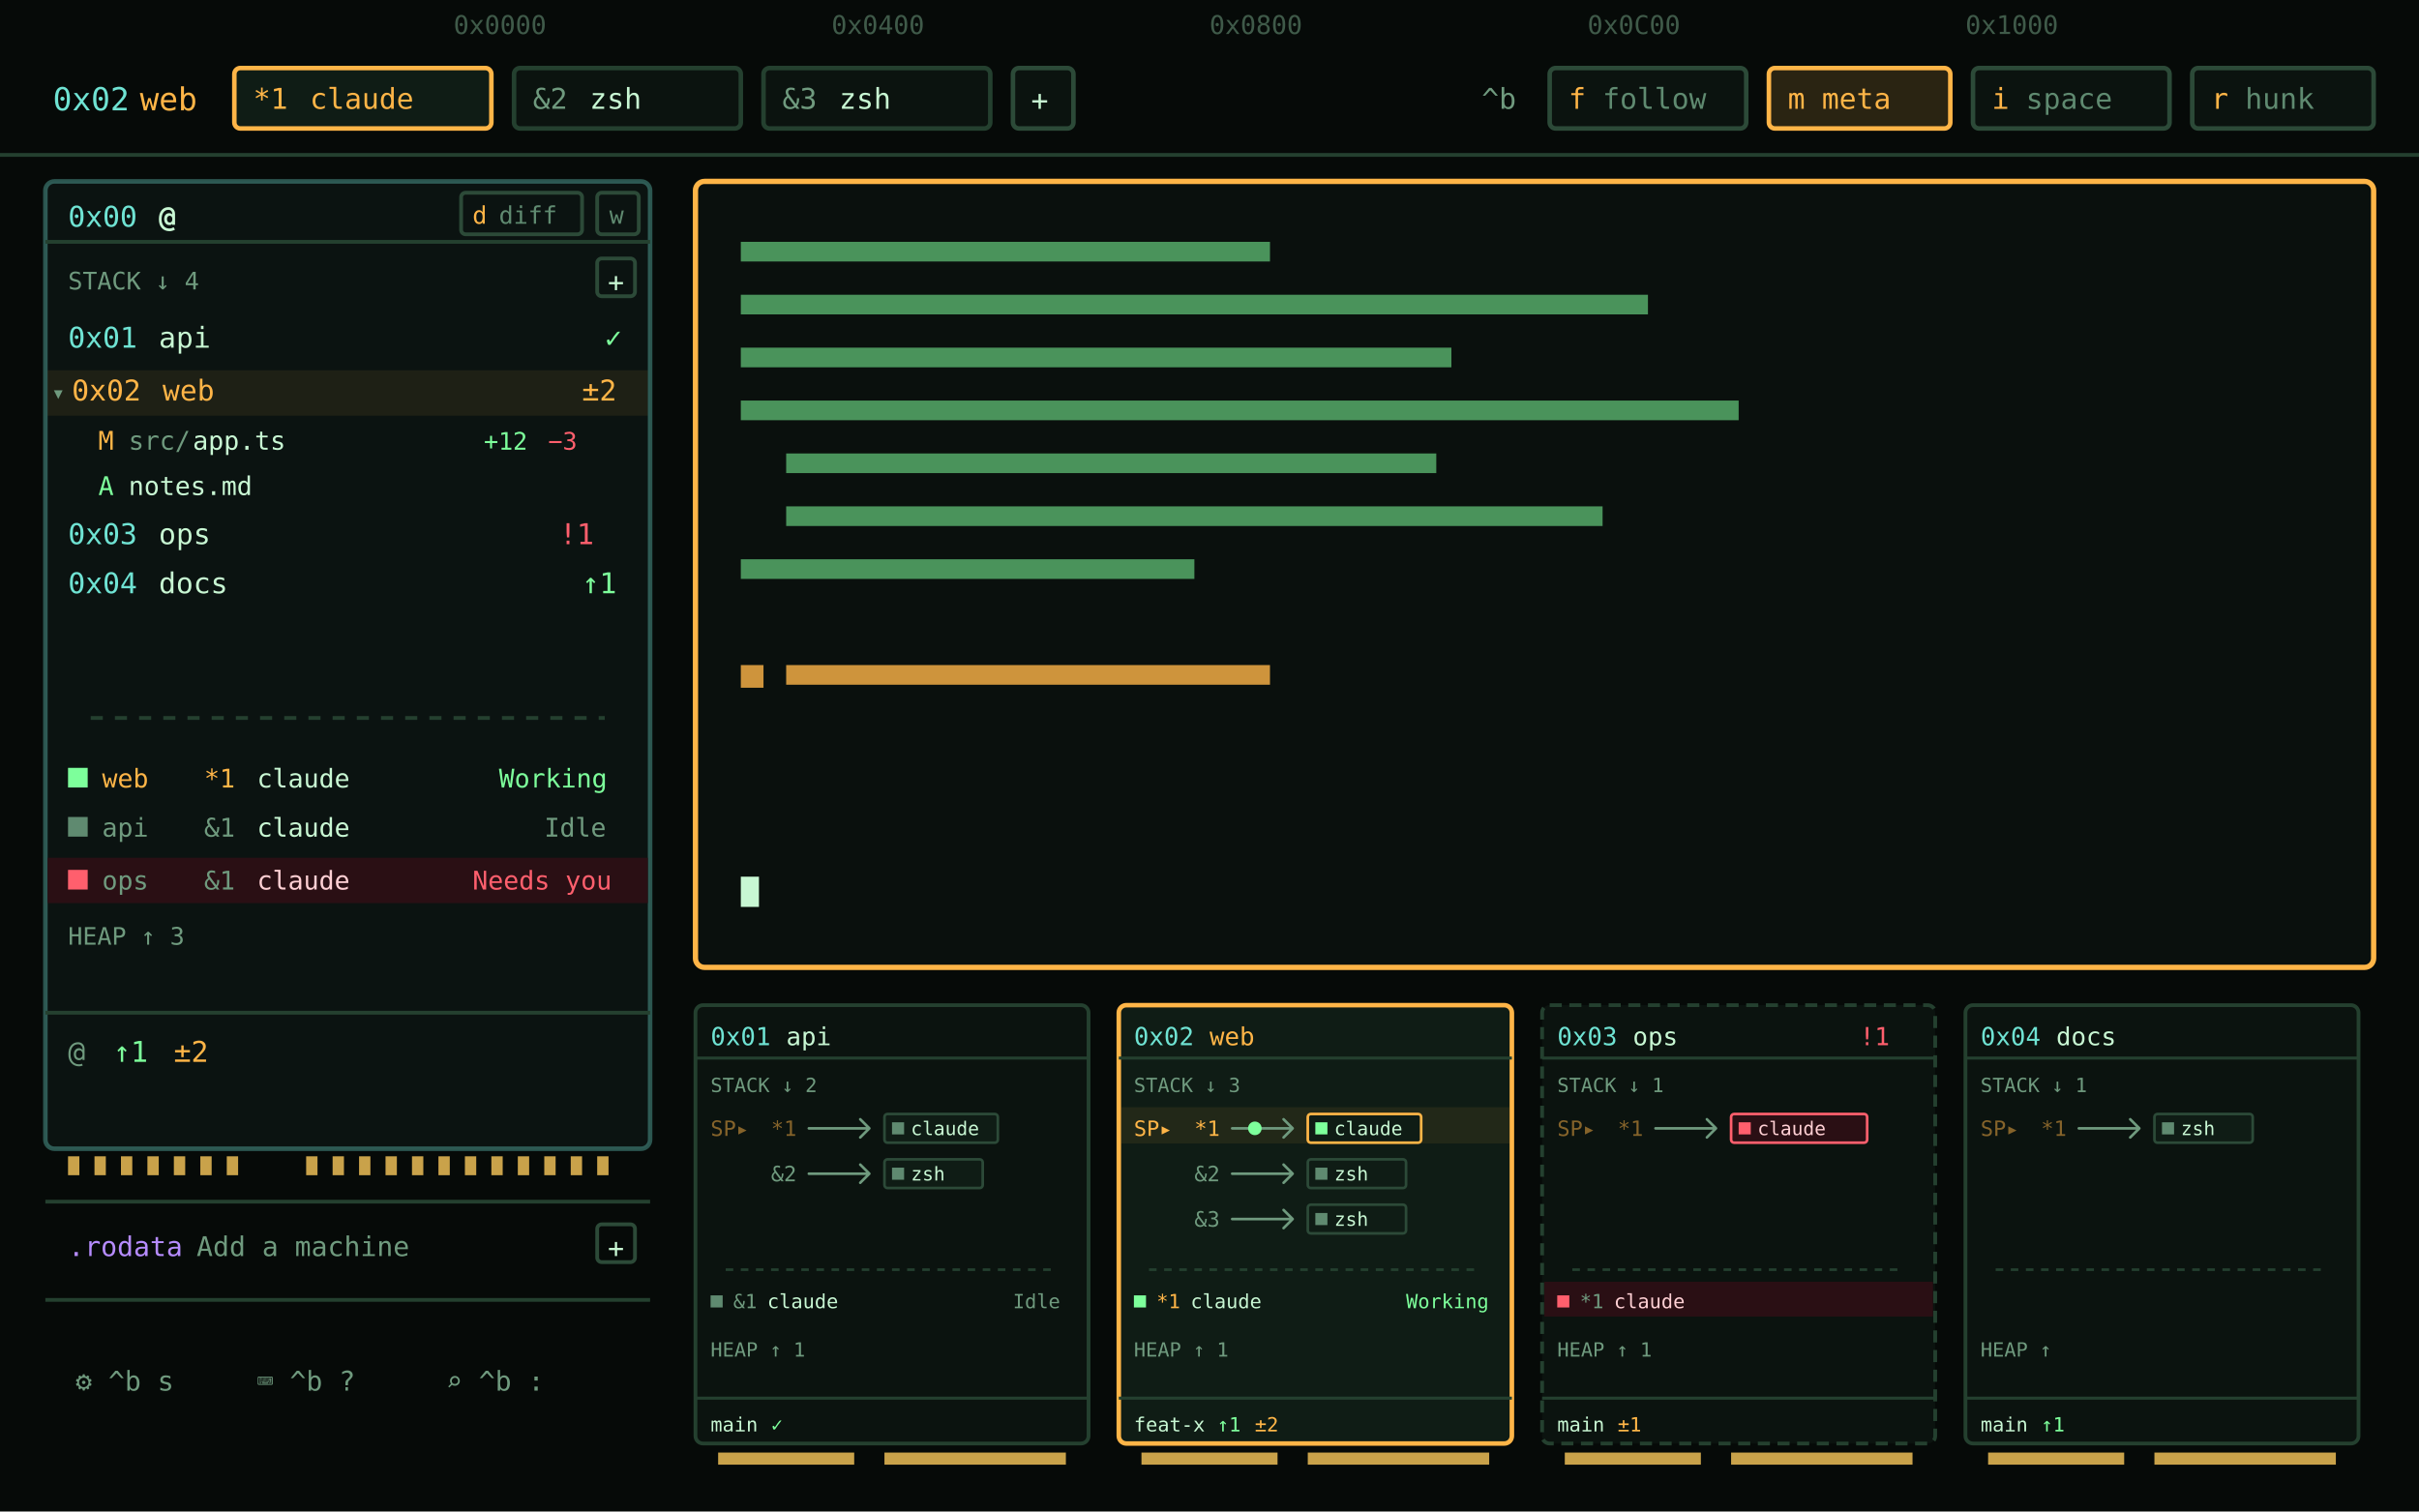
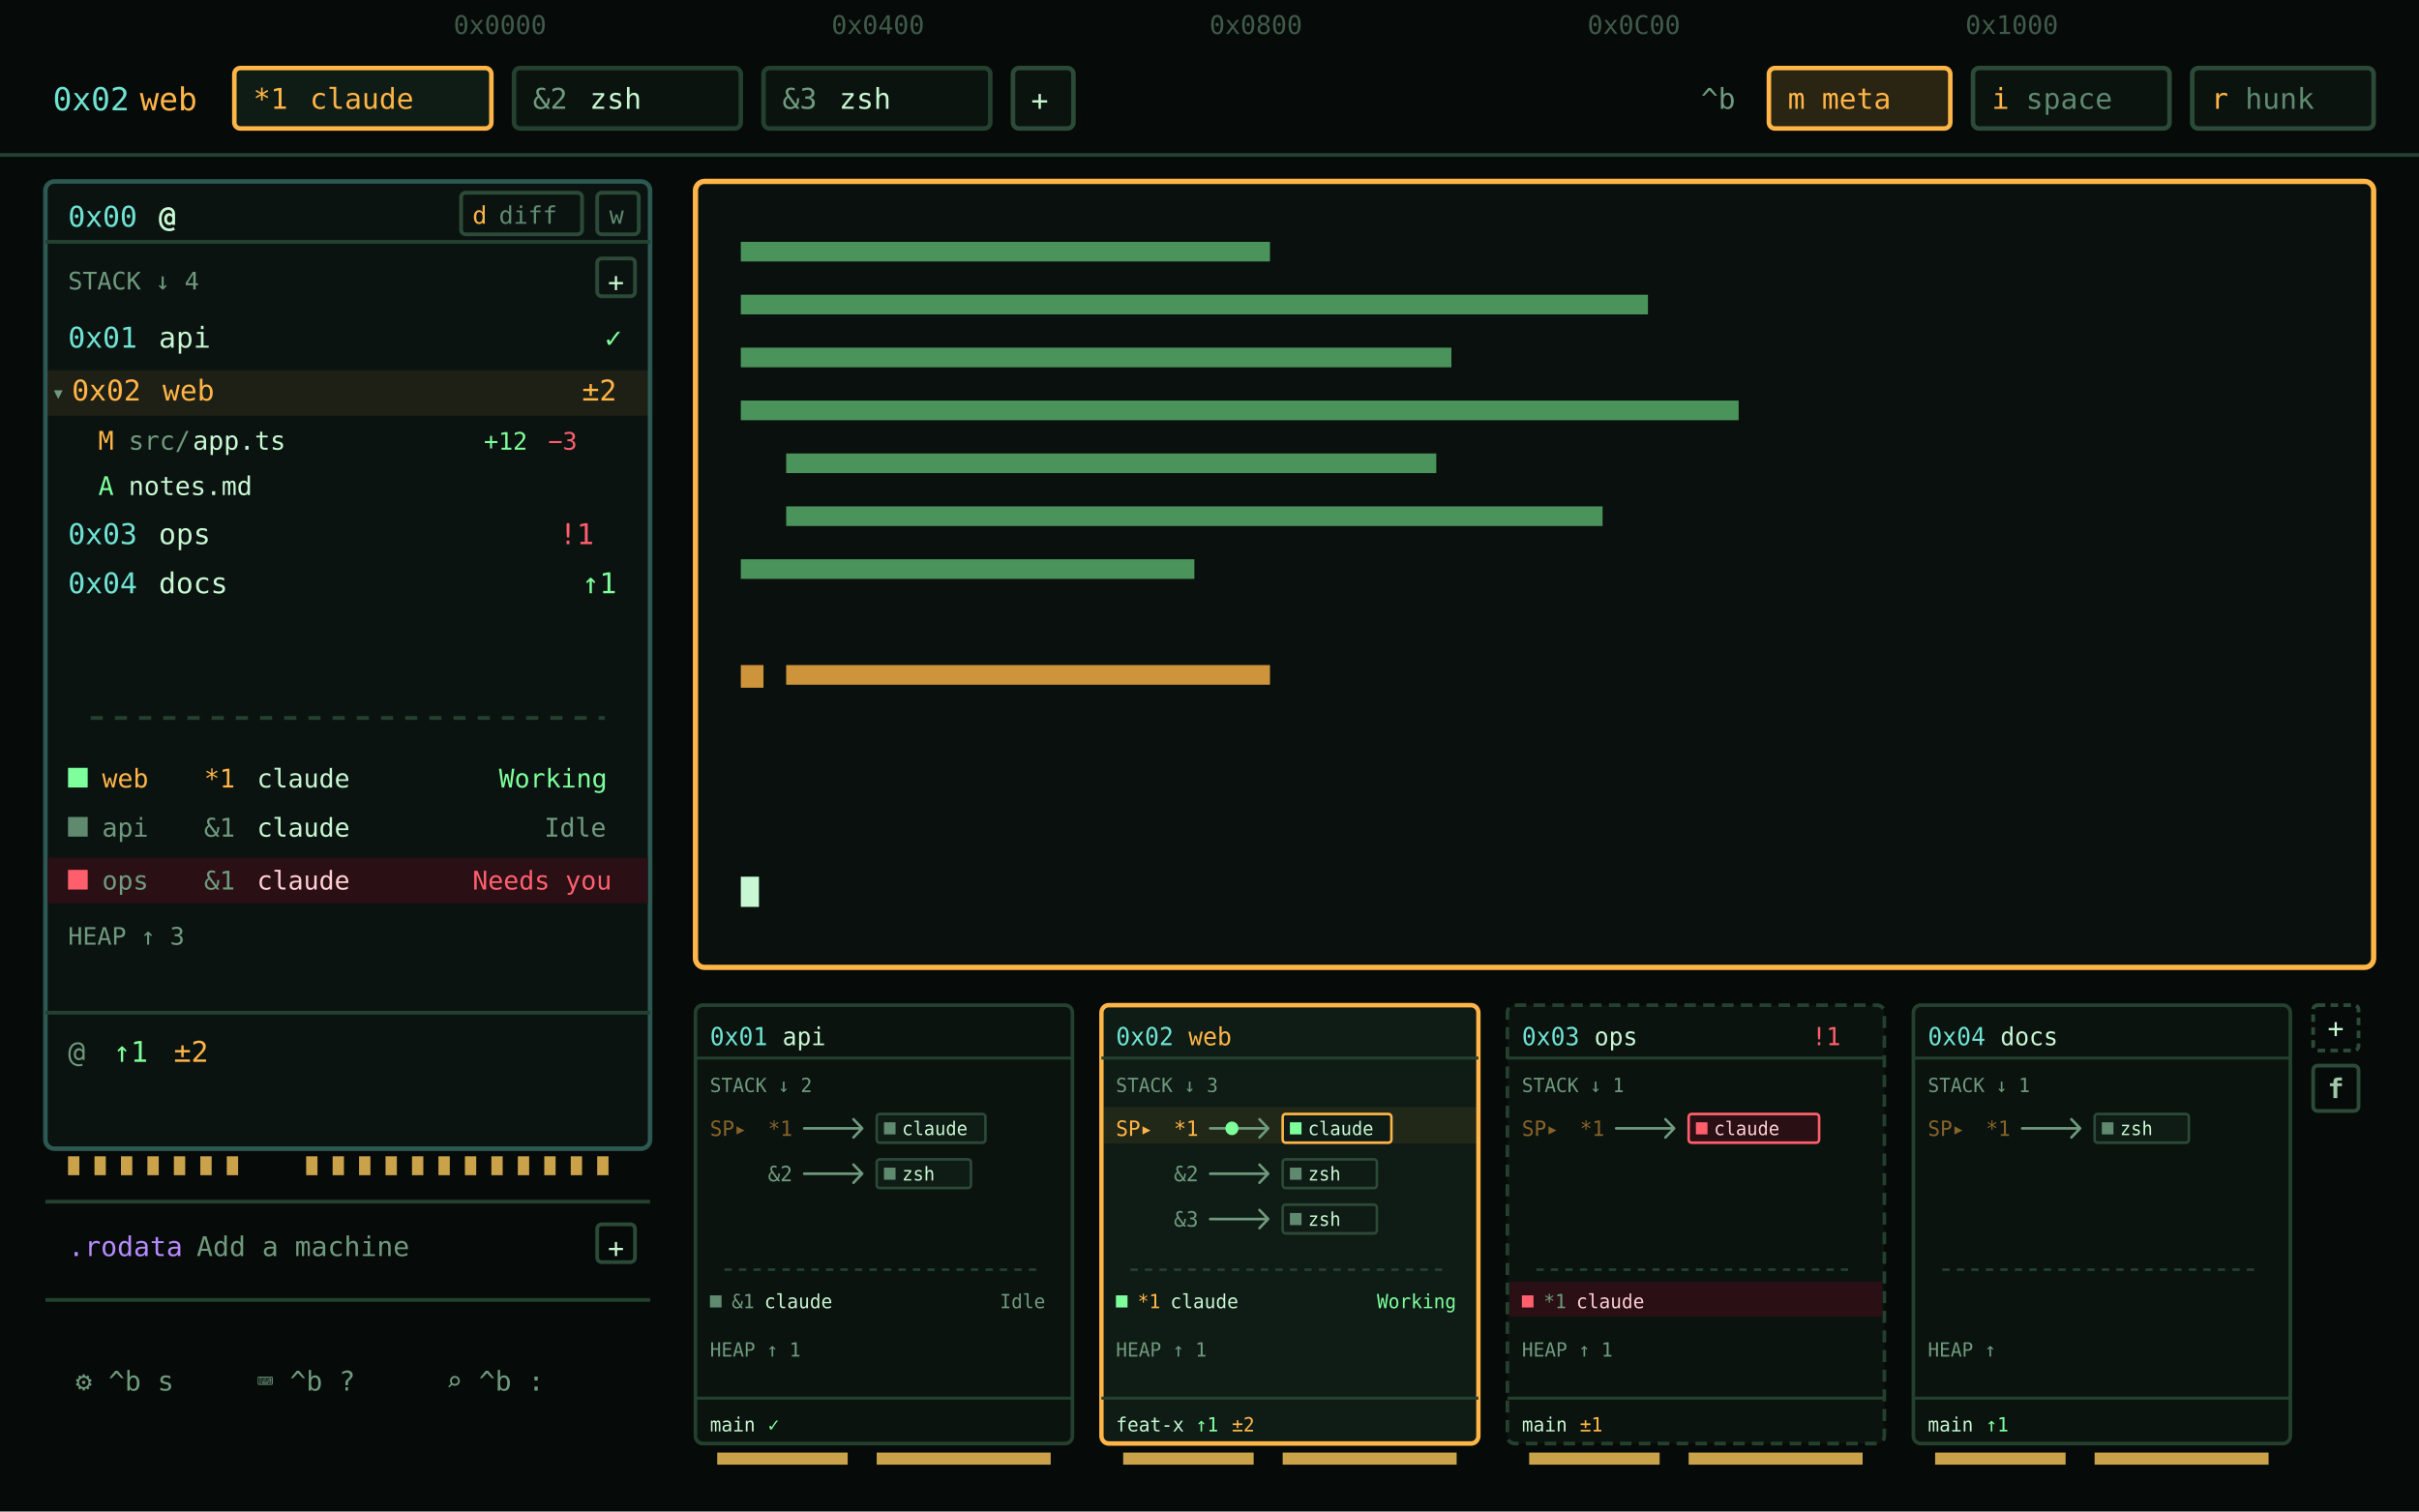
<svg xmlns="http://www.w3.org/2000/svg" width="320" height="200" viewBox="0 0 320 200">
  <rect width="320" height="200" fill="#060a08" />
  <g font-family="monospace" font-size="3.4" fill="#3f5a49">
    <text x="60" y="4.5">0x0000</text>
    <text x="110" y="4.5">0x0400</text>
    <text x="160" y="4.5">0x0800</text>
    <text x="210" y="4.5">0x0C00</text>
    <text x="260" y="4.5">0x1000</text>
  </g>
  <g font-family="monospace" font-size="4.2">
    <text x="7" y="14.6" fill="#6fe3d3">0x02</text>
    <text x="18.5" y="14.6" fill="#ffb547">web</text>
  </g>
  <g stroke-width="0.6">
    <rect x="31" y="9" width="34" height="8" rx="0.8" fill="#0f1c15" stroke="#ffb547" />
    <rect x="68" y="9" width="30" height="8" rx="0.8" fill="#0b130f" stroke="#24402f" />
    <rect x="101" y="9" width="30" height="8" rx="0.8" fill="#0b130f" stroke="#24402f" />
    <rect x="134" y="9" width="8" height="8" rx="0.8" fill="#0b130f" stroke="#2c4a38" />
-     <rect x="205" y="9" width="26" height="8" rx="0.8" fill="#0b130f" stroke="#2c4a38" />
    <rect x="234" y="9" width="24" height="8" rx="0.8" fill="#2a2412" stroke="#ffb547" />
    <rect x="261" y="9" width="26" height="8" rx="0.8" fill="#0b130f" stroke="#2c4a38" />
    <rect x="290" y="9" width="24" height="8" rx="0.8" fill="#0b130f" stroke="#2c4a38" />
  </g>
  <g font-family="monospace" font-size="3.8">
    <text x="33.5" y="14.4" fill="#ffb547">*1</text>
    <text x="41" y="14.4" fill="#ffb547">claude</text>
    <text x="70.5" y="14.4" fill="#6f9a7e">&amp;2</text>
    <text x="78" y="14.4" fill="#c8f7d3">zsh</text>
    <text x="103.5" y="14.4" fill="#6f9a7e">&amp;3</text>
    <text x="111" y="14.4" fill="#c8f7d3">zsh</text>
    <text x="136.4" y="14.6" fill="#c8f7d3">+</text>
-     <text x="196" y="14.4" fill="#6f9a7e">^b</text>
-     <text x="207.5" y="14.4" fill="#ffb547">f</text>
-     <text x="212" y="14.4" fill="#5f8a70">follow</text>
+     <text x="225" y="14.4" fill="#6f9a7e">^b</text>
    <text x="236.5" y="14.4" fill="#ffb547">m</text>
    <text x="241" y="14.4" fill="#ffb547">meta</text>
    <text x="263.5" y="14.4" fill="#ffb547">i</text>
    <text x="268" y="14.4" fill="#5f8a70">space</text>
    <text x="292.5" y="14.4" fill="#ffb547">r</text>
    <text x="297" y="14.4" fill="#5f8a70">hunk</text>
  </g>
  <line x1="0" y1="20.5" x2="320" y2="20.5" stroke="#24402f" stroke-width="0.5" />
  <rect x="6" y="24" width="80" height="128" rx="1.2" fill="#0b1311" stroke="#6fe3d3" stroke-opacity="0.35" stroke-width="0.6" />
  <line x1="6" y1="32" x2="86" y2="32" stroke="#24402f" stroke-width="0.5" />
  <rect x="61" y="25.5" width="16" height="5.5" rx="0.6" fill="none" stroke="#2c4a38" stroke-width="0.5" />
  <rect x="79" y="25.5" width="5.5" height="5.5" rx="0.6" fill="none" stroke="#2c4a38" stroke-width="0.5" />
  <rect x="79" y="34.2" width="5" height="5" rx="0.6" fill="none" stroke="#2c4a38" stroke-width="0.5" />
  <rect x="6.3" y="49" width="79.4" height="6" fill="#ffb547" fill-opacity="0.08" />
  <g font-family="monospace" font-size="3.8">
    <text x="9" y="30" fill="#6fe3d3">0x00</text>
    <text x="21" y="30" fill="#c8f7d3" font-weight="bold">@</text>
    <text x="62.5" y="29.6" fill="#ffb547" font-size="3.2">d</text>
    <text x="66" y="29.6" fill="#5f8a70" font-size="3.2">diff</text>
    <text x="80.6" y="29.6" fill="#5f8a70" font-size="3.2">w</text>
    <text x="9" y="38.3" fill="#6f9a7e" font-size="3.2">STACK ↓  4</text>
    <text x="80.4" y="38.6" fill="#c8f7d3" font-size="3.6">+</text>
    <text x="9" y="46" fill="#6fe3d3">0x01</text>
    <text x="21" y="46" fill="#c8f7d3">api</text>
    <text x="80" y="46" fill="#7dff9b">✓</text>
    <text x="6.8" y="53" fill="#6f9a7e" font-size="3">▾</text>
    <text x="9.5" y="53" fill="#ffb547">0x02</text>
    <text x="21.5" y="53" fill="#ffb547">web</text>
    <text x="77" y="53" fill="#ffb547">±2</text>
    <text x="13" y="59.5" fill="#ffb547" font-size="3.4">M</text>
    <text x="17" y="59.5" fill="#6f9a7e" font-size="3.4">src/</text>
    <text x="25.5" y="59.5" fill="#c8f7d3" font-size="3.4">app.ts</text>
    <text x="64" y="59.5" fill="#7dff9b" font-size="3.2">+12</text>
    <text x="72.5" y="59.5" fill="#ff5f6d" font-size="3.2">−3</text>
    <text x="13" y="65.5" fill="#7dff9b" font-size="3.4">A</text>
    <text x="17" y="65.5" fill="#c8f7d3" font-size="3.4">notes.md</text>
    <text x="9" y="72" fill="#6fe3d3">0x03</text>
    <text x="21" y="72" fill="#c8f7d3">ops</text>
    <text x="74" y="72" fill="#ff5f6d">!1</text>
    <text x="9" y="78.5" fill="#6fe3d3">0x04</text>
    <text x="21" y="78.5" fill="#c8f7d3">docs</text>
    <text x="77" y="78.5" fill="#7dff9b">↑1</text>
  </g>
  <line x1="12" y1="95" x2="80" y2="95" stroke="#24402f" stroke-width="0.5" stroke-dasharray="1.6 1.6" />
  <rect x="6.3" y="113.5" width="79.4" height="6" fill="#2a0f14" />
  <g font-family="monospace" font-size="3.4">
    <rect x="9" y="101.6" width="2.6" height="2.6" fill="#7dff9b" />
    <text x="13.5" y="104.2" fill="#ffb547">web</text>
    <text x="27" y="104.2" fill="#ffb547">*1</text>
    <text x="34" y="104.2" fill="#c8f7d3">claude</text>
    <text x="66" y="104.2" fill="#7dff9b">Working</text>
    <rect x="9" y="108.1" width="2.6" height="2.6" fill="#5f8a70" />
    <text x="13.5" y="110.7" fill="#6f9a7e">api</text>
    <text x="27" y="110.7" fill="#6f9a7e">&amp;1</text>
    <text x="34" y="110.7" fill="#c8f7d3">claude</text>
    <text x="72" y="110.7" fill="#6f9a7e">Idle</text>
    <rect x="9" y="115.1" width="2.6" height="2.6" fill="#ff5f6d" />
    <text x="13.5" y="117.7" fill="#6f9a7e">ops</text>
    <text x="27" y="117.7" fill="#6f9a7e">&amp;1</text>
    <text x="34" y="117.7" fill="#ffd0d4">claude</text>
    <text x="62.5" y="117.7" fill="#ff5f6d">Needs you</text>
    <text x="9" y="125" fill="#6f9a7e" font-size="3.2">HEAP ↑  3</text>
  </g>
  <line x1="6" y1="134" x2="86" y2="134" stroke="#24402f" stroke-width="0.5" />
  <g font-family="monospace" font-size="3.8">
    <text x="9" y="140.5" fill="#6f9a7e">@</text>
    <text x="15" y="140.5" fill="#7dff9b">↑1</text>
    <text x="23" y="140.5" fill="#ffb547">±2</text>
  </g>
  <g fill="#c9a24a">
    <rect x="9" y="153" width="1.5" height="2.5" />
    <rect x="12.5" y="153" width="1.5" height="2.5" />
    <rect x="16" y="153" width="1.5" height="2.5" />
    <rect x="19.5" y="153" width="1.5" height="2.5" />
    <rect x="23" y="153" width="1.5" height="2.5" />
    <rect x="26.5" y="153" width="1.5" height="2.5" />
    <rect x="30" y="153" width="1.5" height="2.5" />
    <rect x="40.5" y="153" width="1.5" height="2.5" />
    <rect x="44" y="153" width="1.5" height="2.5" />
    <rect x="47.5" y="153" width="1.5" height="2.5" />
    <rect x="51" y="153" width="1.5" height="2.5" />
    <rect x="54.5" y="153" width="1.5" height="2.5" />
    <rect x="58" y="153" width="1.5" height="2.5" />
    <rect x="61.5" y="153" width="1.5" height="2.5" />
    <rect x="65" y="153" width="1.5" height="2.5" />
    <rect x="68.5" y="153" width="1.5" height="2.5" />
    <rect x="72" y="153" width="1.5" height="2.5" />
    <rect x="75.5" y="153" width="1.5" height="2.5" />
    <rect x="79" y="153" width="1.5" height="2.5" />
  </g>
  <line x1="6" y1="159" x2="86" y2="159" stroke="#24402f" stroke-width="0.5" />
  <rect x="79" y="162" width="5" height="5" rx="0.6" fill="none" stroke="#2c4a38" stroke-width="0.5" />
  <line x1="6" y1="172" x2="86" y2="172" stroke="#24402f" stroke-width="0.5" />
  <g font-family="monospace" font-size="3.6">
    <text x="9" y="166.2" fill="#b68cff">.rodata</text>
    <text x="26" y="166.2" fill="#6f9a7e">Add a machine</text>
    <text x="80.4" y="166.4" fill="#c8f7d3">+</text>
    <text x="10" y="184" fill="#6f9a7e">⚙ ^b s</text>
    <text x="34" y="184" fill="#6f9a7e">⌨ ^b ?</text>
    <text x="59" y="184" fill="#6f9a7e">⌕ ^b :</text>
  </g>
  <rect x="92" y="24" width="222" height="104" rx="1.2" fill="#0a100d" stroke="#ffb547" stroke-width="0.7" />
  <g fill="#7dff9b" opacity="0.55">
    <rect x="98" y="32" width="70" height="2.6" />
    <rect x="98" y="39" width="120" height="2.6" />
    <rect x="98" y="46" width="94" height="2.6" />
    <rect x="98" y="53" width="132" height="2.6" />
    <rect x="104" y="60" width="86" height="2.6" />
    <rect x="104" y="67" width="108" height="2.6" />
    <rect x="98" y="74" width="60" height="2.6" />
  </g>
  <g fill="#ffb547" opacity="0.8">
    <rect x="98" y="88" width="3" height="3" />
    <rect x="104" y="88" width="64" height="2.6" />
  </g>
  <rect x="98" y="116" width="2.4" height="4" fill="#c8f7d3" />
-   <g font-family="monospace">
+   <g font-family="monospace" transform="matrix(0.959 0 0 1 3.772 0)">
    <rect x="92" y="133" width="52" height="58" rx="1" fill="#0b130f" stroke="#24402f" stroke-width="0.5" />
    <rect x="148" y="133" width="52" height="58" rx="1" fill="#0f1c15" stroke="#ffb547" stroke-width="0.6" />
    <rect x="204" y="133" width="52" height="58" rx="1" fill="#0b130f" stroke="#24402f" stroke-width="0.5" stroke-dasharray="1.6 1" />
    <rect x="260" y="133" width="52" height="58" rx="1" fill="#0b130f" stroke="#24402f" stroke-width="0.5" />
    <g stroke="#24402f" stroke-width="0.4">
      <line x1="92" y1="140" x2="144" y2="140" />
      <line x1="148" y1="140" x2="200" y2="140" />
      <line x1="204" y1="140" x2="256" y2="140" />
      <line x1="260" y1="140" x2="312" y2="140" />
      <line x1="92" y1="185" x2="144" y2="185" />
      <line x1="148" y1="185" x2="200" y2="185" />
      <line x1="204" y1="185" x2="256" y2="185" />
      <line x1="260" y1="185" x2="312" y2="185" />
    </g>
    <g font-size="3.3">
      <text x="94" y="138.3" fill="#6fe3d3">0x01</text>
      <text x="104" y="138.3" fill="#c8f7d3">api</text>
      <text x="150" y="138.3" fill="#6fe3d3">0x02</text>
      <text x="160" y="138.3" fill="#ffb547">web</text>
      <text x="206" y="138.3" fill="#6fe3d3">0x03</text>
      <text x="216" y="138.3" fill="#c8f7d3">ops</text>
      <text x="246" y="138.3" fill="#ff5f6d">!1</text>
      <text x="262" y="138.3" fill="#6fe3d3">0x04</text>
      <text x="272" y="138.3" fill="#c8f7d3">docs</text>
    </g>
    <g font-size="2.6" fill="#6f9a7e">
      <text x="94" y="144.5">STACK ↓  2</text>
      <text x="150" y="144.5">STACK ↓  3</text>
      <text x="206" y="144.5">STACK ↓  1</text>
      <text x="262" y="144.5">STACK ↓  1</text>
      <text x="94" y="179.5">HEAP ↑  1</text>
      <text x="150" y="179.5">HEAP ↑  1</text>
      <text x="206" y="179.5">HEAP ↑  1</text>
      <text x="262" y="179.5">HEAP ↑</text>
    </g>
    <g font-size="2.8">
      <text x="94" y="150.3" fill="#ffb547" fill-opacity="0.5">SP▸</text>
      <text x="102" y="150.3" fill="#ffb547" fill-opacity="0.5">*1</text>
      <text x="102" y="156.3" fill="#6f9a7e">&amp;2</text>
      <rect x="148.3" y="146.5" width="51.4" height="4.8" fill="#ffb547" fill-opacity="0.08" />
      <text x="150" y="150.3" fill="#ffb547">SP▸</text>
      <text x="158" y="150.3" fill="#ffb547">*1</text>
      <text x="158" y="156.3" fill="#6f9a7e">&amp;2</text>
      <text x="158" y="162.3" fill="#6f9a7e">&amp;3</text>
      <text x="206" y="150.3" fill="#ffb547" fill-opacity="0.5">SP▸</text>
      <text x="214" y="150.3" fill="#ffb547" fill-opacity="0.5">*1</text>
      <text x="262" y="150.3" fill="#ffb547" fill-opacity="0.5">SP▸</text>
      <text x="270" y="150.3" fill="#ffb547" fill-opacity="0.5">*1</text>
    </g>
    <g fill="none" stroke="#6f9a7e" stroke-width="0.35" stroke-linecap="round" stroke-linejoin="round">
      <path d="M107 149.3H115M113.8 148.1L115 149.3L113.8 150.5" />
      <path d="M107 155.3H115M113.8 154.1L115 155.3L113.8 156.5" />
      <path d="M163 149.3H171M169.8 148.1L171 149.3L169.8 150.5" />
      <path d="M163 155.3H171M169.8 154.1L171 155.3L169.8 156.5" />
      <path d="M163 161.3H171M169.8 160.1L171 161.3L169.8 162.5" />
      <path d="M219 149.3H227M225.8 148.1L227 149.3L225.8 150.5" />
      <path d="M275 149.3H283M281.8 148.1L283 149.3L281.8 150.5" />
    </g>
    <circle cx="166" cy="149.3" r="0.9" fill="#7dff9b" />
    <g stroke-width="0.35">
      <rect x="117" y="147.4" width="15" height="3.8" rx="0.4" fill="#0f1c15" stroke="#2c4a38" />
      <rect x="117" y="153.4" width="13" height="3.8" rx="0.4" fill="#0f1c15" stroke="#2c4a38" />
      <rect x="173" y="147.4" width="15" height="3.8" rx="0.4" fill="#0f1c15" stroke="#ffb547" />
      <rect x="173" y="153.4" width="13" height="3.8" rx="0.4" fill="#0f1c15" stroke="#2c4a38" />
      <rect x="173" y="159.4" width="13" height="3.8" rx="0.4" fill="#0f1c15" stroke="#2c4a38" />
      <rect x="229" y="147.4" width="18" height="3.8" rx="0.4" fill="#2a0f14" stroke="#ff5f6d" />
      <rect x="285" y="147.4" width="13" height="3.8" rx="0.4" fill="#0f1c15" stroke="#2c4a38" />
    </g>
    <g font-size="2.5">
      <rect x="118" y="148.5" width="1.6" height="1.6" fill="#5f8a70" />
      <text x="120.5" y="150.2" fill="#c8f7d3">claude</text>
      <rect x="118" y="154.5" width="1.6" height="1.6" fill="#5f8a70" />
      <text x="120.5" y="156.2" fill="#c8f7d3">zsh</text>
      <rect x="174" y="148.5" width="1.6" height="1.6" fill="#7dff9b" />
      <text x="176.5" y="150.2" fill="#c8f7d3">claude</text>
      <rect x="174" y="154.5" width="1.6" height="1.6" fill="#5f8a70" />
      <text x="176.5" y="156.2" fill="#c8f7d3">zsh</text>
      <rect x="174" y="160.5" width="1.6" height="1.6" fill="#5f8a70" />
      <text x="176.5" y="162.2" fill="#c8f7d3">zsh</text>
      <rect x="230" y="148.5" width="1.6" height="1.6" fill="#ff5f6d" />
      <text x="232.5" y="150.2" fill="#ffd0d4">claude</text>
      <rect x="286" y="148.5" width="1.6" height="1.6" fill="#5f8a70" />
      <text x="288.5" y="150.2" fill="#c8f7d3">zsh</text>
    </g>
    <g stroke="#24402f" stroke-width="0.35" stroke-dasharray="1 1">
      <line x1="96" y1="168" x2="140" y2="168" />
      <line x1="152" y1="168" x2="196" y2="168" />
      <line x1="208" y1="168" x2="252" y2="168" />
      <line x1="264" y1="168" x2="308" y2="168" />
    </g>
    <g font-size="2.6">
      <rect x="94" y="171.4" width="1.6" height="1.6" fill="#5f8a70" />
      <text x="97" y="173.1" fill="#6f9a7e">&amp;1</text>
      <text x="101.5" y="173.1" fill="#c8f7d3">claude</text>
      <text x="134" y="173.1" fill="#6f9a7e">Idle</text>
      <rect x="150" y="171.4" width="1.6" height="1.6" fill="#7dff9b" />
      <text x="153" y="173.1" fill="#ffb547">*1</text>
      <text x="157.5" y="173.1" fill="#c8f7d3">claude</text>
      <text x="186" y="173.1" fill="#7dff9b">Working</text>
      <rect x="204.3" y="169.6" width="51.4" height="4.6" fill="#2a0f14" />
      <rect x="206" y="171.4" width="1.6" height="1.6" fill="#ff5f6d" />
      <text x="209" y="173.1" fill="#6f9a7e">*1</text>
      <text x="213.5" y="173.1" fill="#ffd0d4">claude</text>
      <text x="94" y="189.4" fill="#c8f7d3">main</text>
      <text x="102" y="189.4" fill="#7dff9b">✓</text>
      <text x="150" y="189.4" fill="#c8f7d3">feat-x</text>
      <text x="161" y="189.4" fill="#7dff9b">↑1</text>
      <text x="166" y="189.4" fill="#ffb547">±2</text>
      <text x="206" y="189.4" fill="#c8f7d3">main</text>
      <text x="214" y="189.4" fill="#ffb547">±1</text>
      <text x="262" y="189.4" fill="#c8f7d3">main</text>
      <text x="270" y="189.4" fill="#7dff9b">↑1</text>
    </g>
    <g fill="#c9a24a">
      <rect x="95" y="192.2" width="18" height="1.6" />
      <rect x="117" y="192.2" width="24" height="1.6" />
      <rect x="151" y="192.2" width="18" height="1.6" />
      <rect x="173" y="192.2" width="24" height="1.6" />
      <rect x="207" y="192.2" width="18" height="1.6" />
      <rect x="229" y="192.2" width="24" height="1.6" />
      <rect x="263" y="192.2" width="18" height="1.6" />
      <rect x="285" y="192.2" width="24" height="1.6" />
    </g>
  </g>
+   <rect x="306" y="133" width="6" height="6" rx="0.6" fill="none" stroke="#2c4a38" stroke-width="0.5" stroke-dasharray="1 0.7" />
+   <rect x="306" y="141" width="6" height="6" rx="0.6" fill="none" stroke="#2c4a38" stroke-width="0.5" />
+   <g font-family="monospace" font-size="3.6">
+     <text x="307.9" y="137.3" fill="#c8f7d3">+</text>
+     <text x="307.9" y="145.3" fill="#9fc7aa" font-weight="bold">f</text>
+   </g>
</svg>
